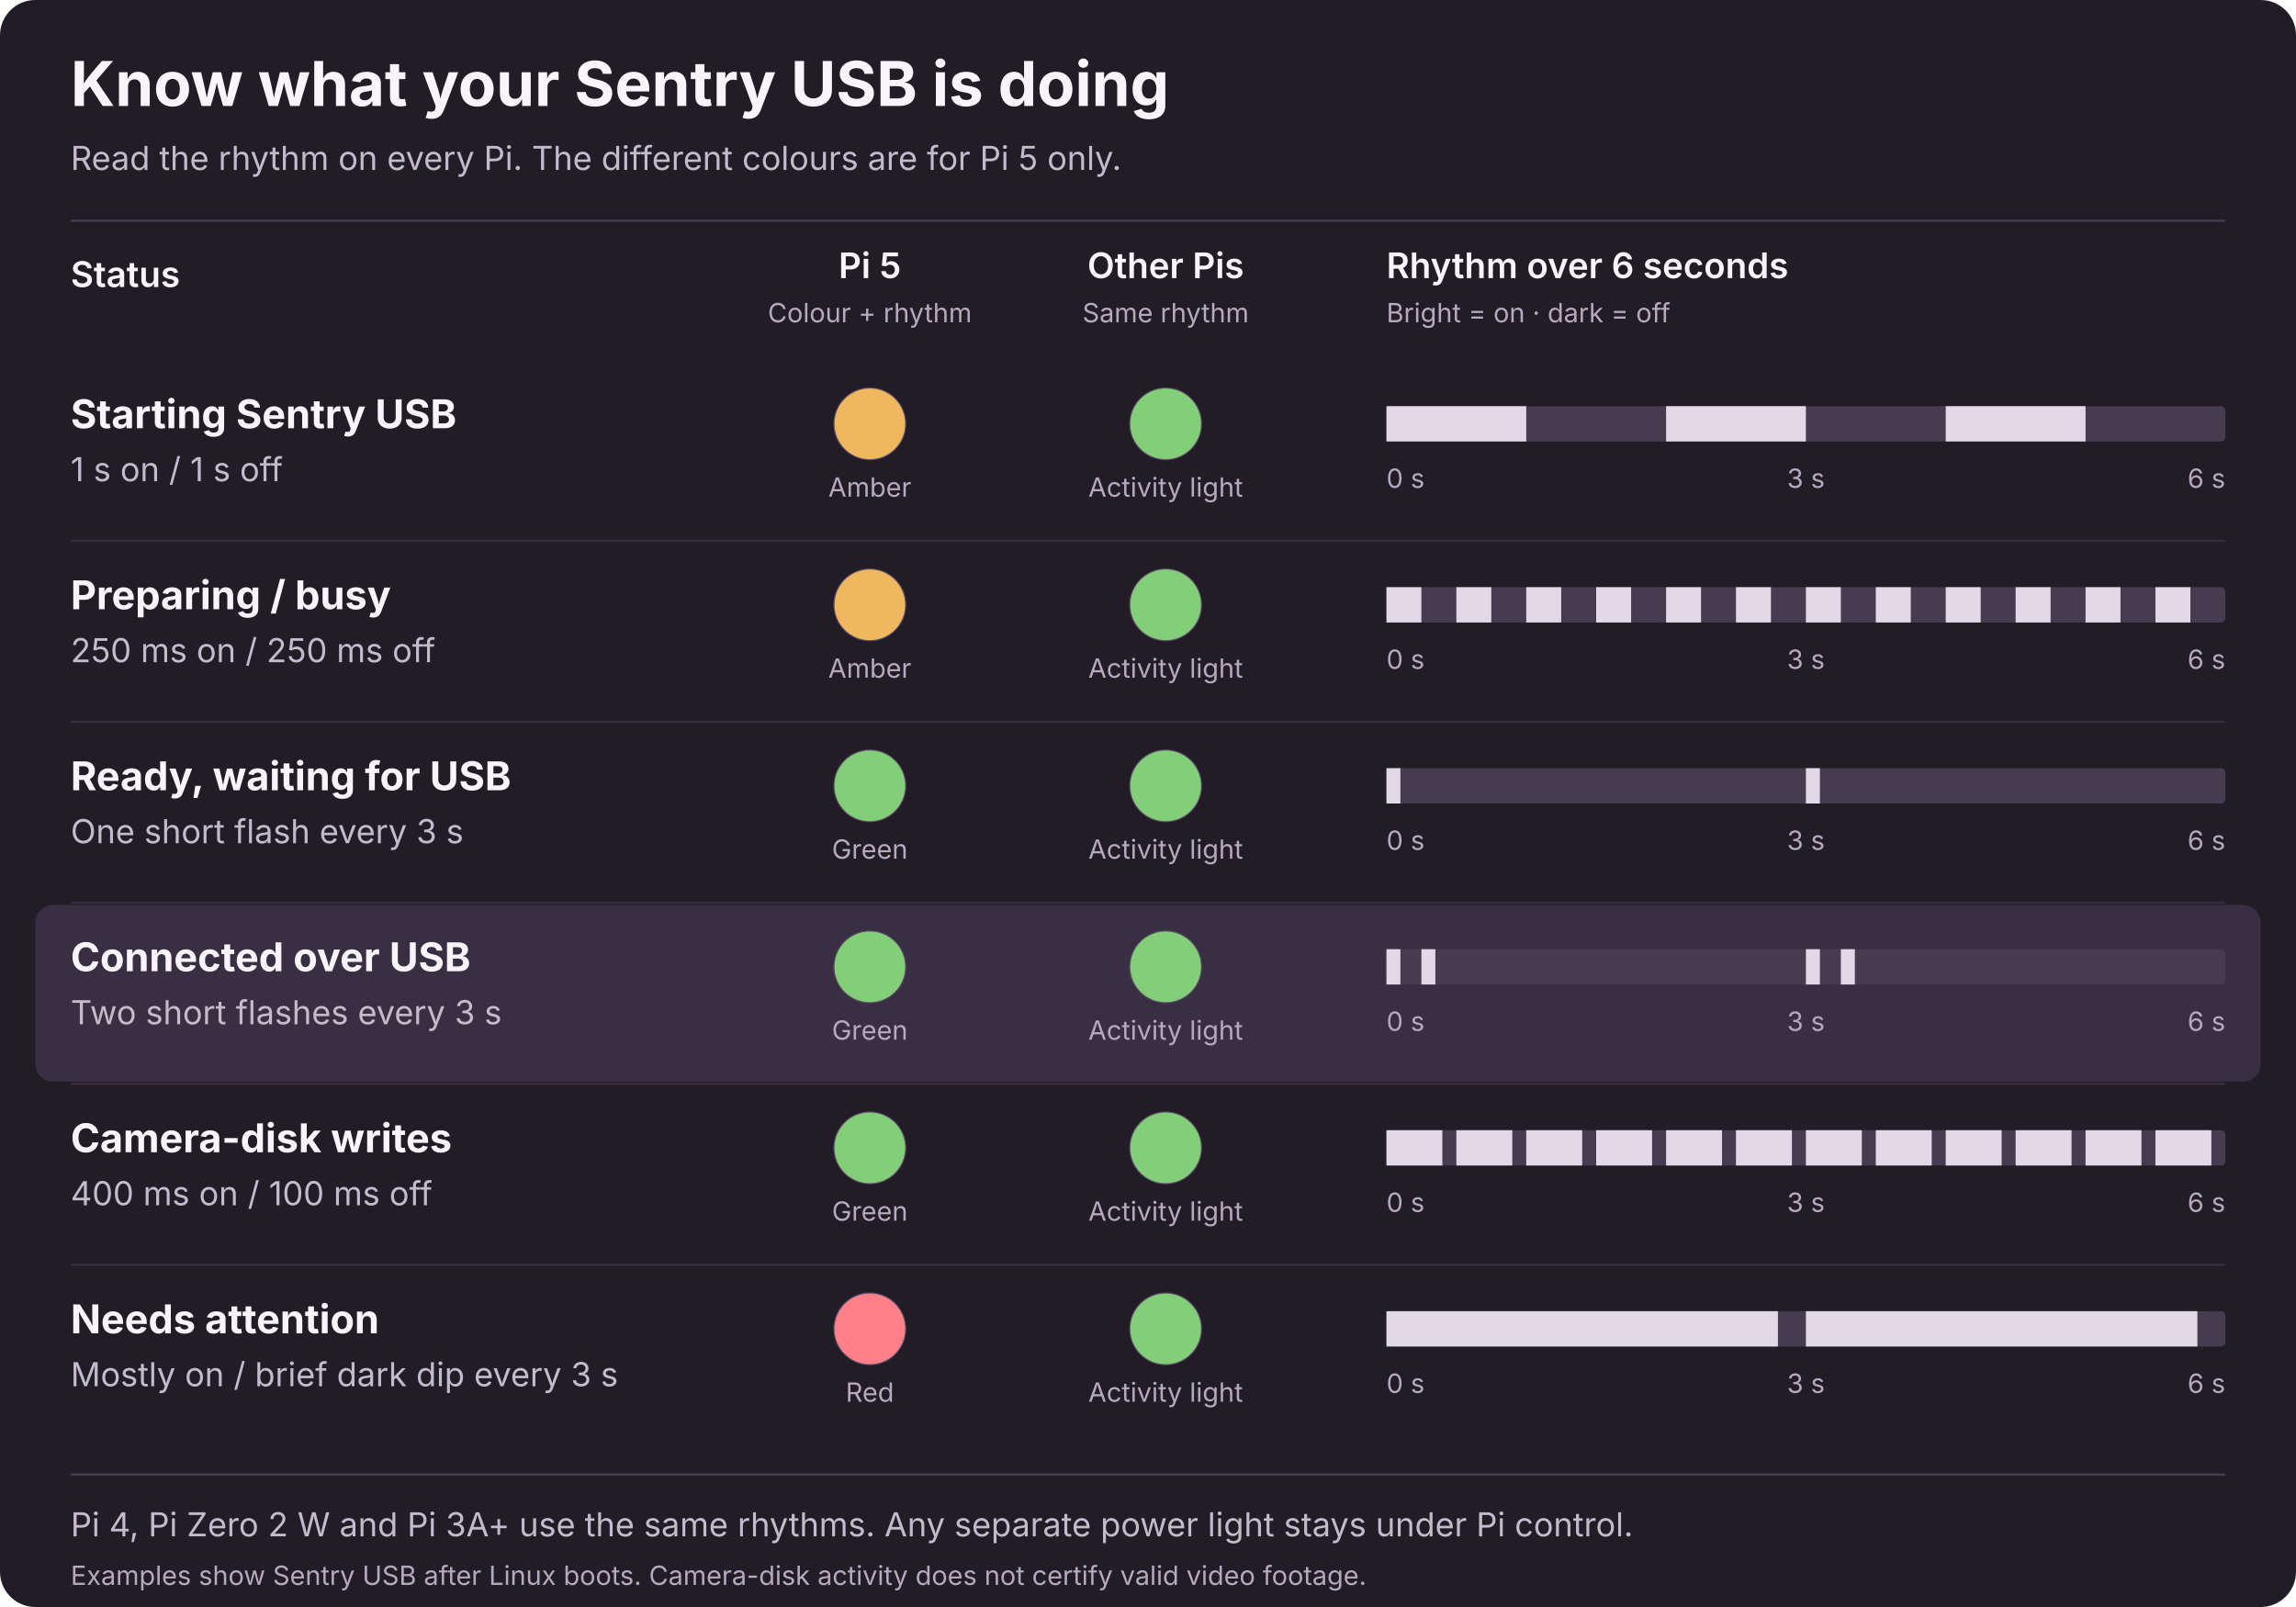
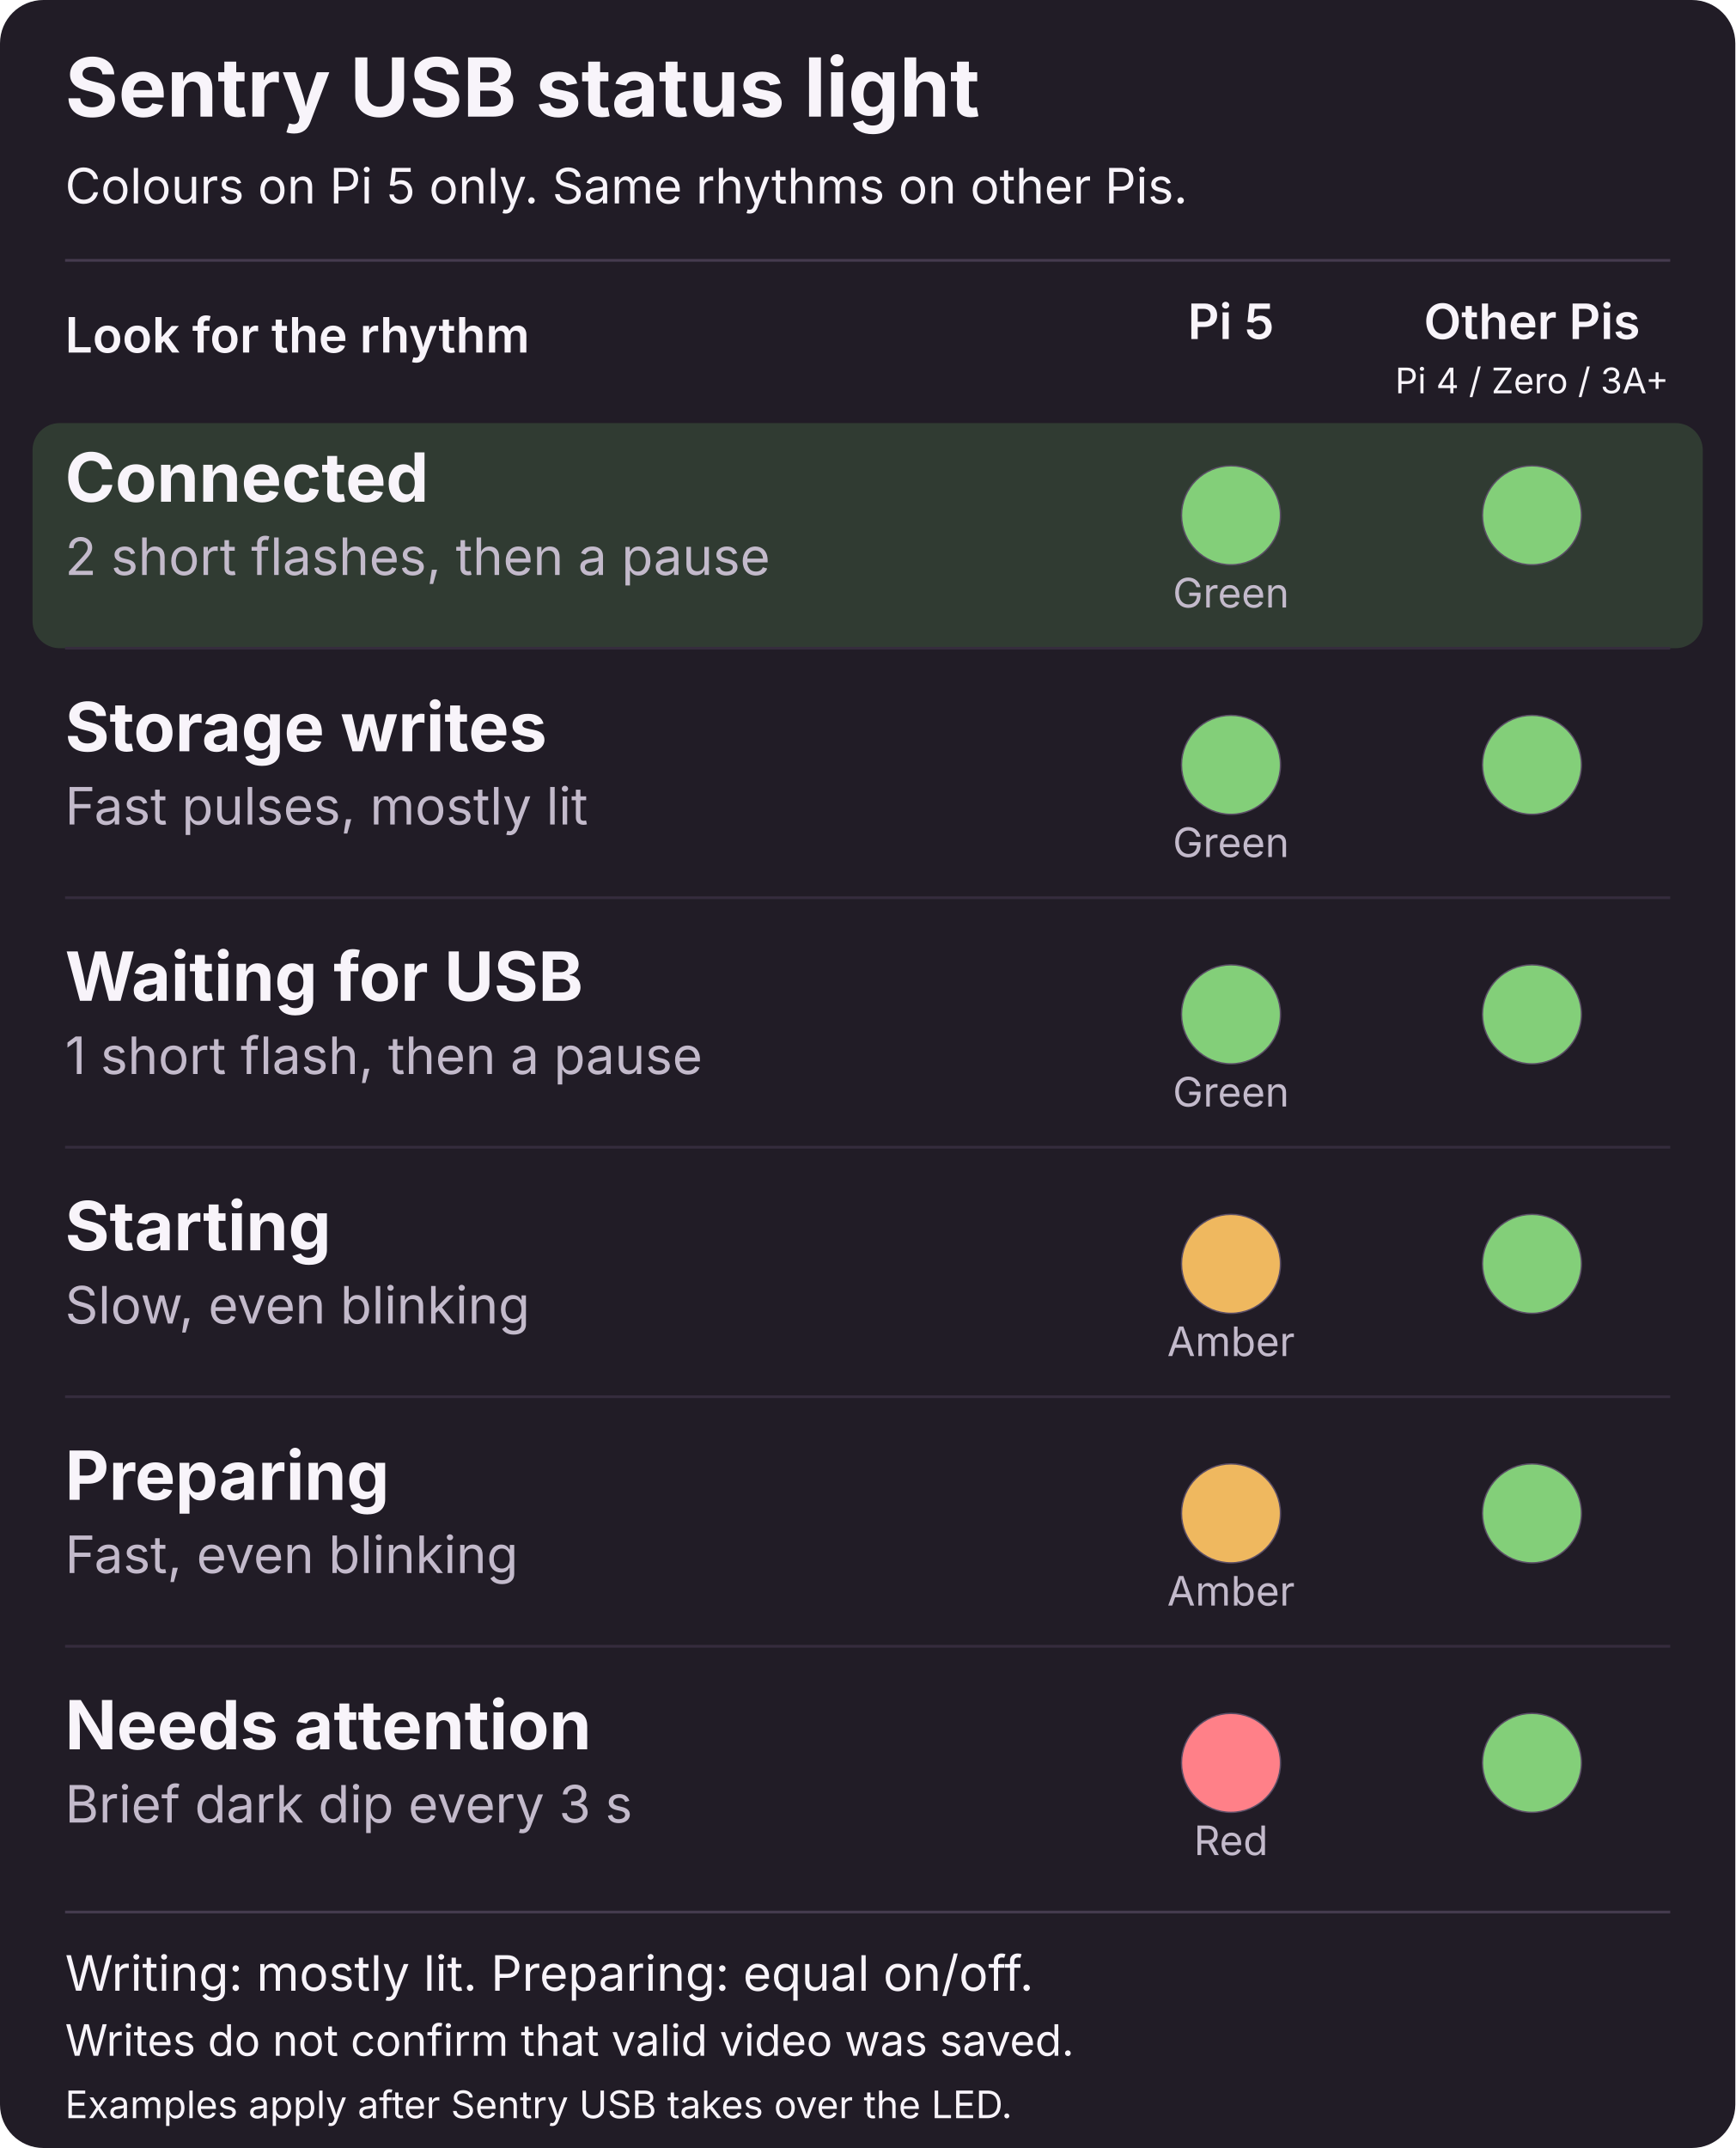
- <svg xmlns="http://www.w3.org/2000/svg" width="1040" height="728" viewBox="0 0 1040 728" role="img" aria-labelledby="title description">
+ <svg xmlns="http://www.w3.org/2000/svg" width="640" height="792" viewBox="0 0 640 792" role="img" aria-labelledby="title description">
  <style>
    text { font-family: -apple-system, BlinkMacSystemFont, "Segoe UI", sans-serif; fill: #f8f4fa; }
-     .secondary { fill: #c3bacb; font-size: 15px; }
-     .heading { font-size: 16px; font-weight: 600; }
-     .state { font-size: 18px; font-weight: 650; }
-     .tick { fill: #b5aabd; font-size: 12px; }
+     .secondary { fill: #c3bacb; font-size: 19px; }
+     .state { font-size: 25px; font-weight: 650; }
+     .colour { fill: #c3bacb; font-size: 15px; }
    .led { animation-timing-function: steps(1, end); animation-iteration-count: infinite; }
    .starting { animation-name: half; animation-duration: 2s; }
    .preparing { animation-name: half; animation-duration: .5s; }
    .waiting { animation-name: single; animation-duration: 3s; }
    .connected { animation-name: double; animation-duration: 3s; }
    .writing { animation-name: write; animation-duration: .5s; }
    .attention { animation-name: attention; animation-duration: 3s; }
    @keyframes half { 0% { opacity: 1; } 50%, 100% { opacity: 0; } }
    @keyframes single { 0% { opacity: 1; } 3.333%, 100% { opacity: 0; } }
    @keyframes double { 0%, 8.333% { opacity: 1; } 3.333%, 11.667%, 100% { opacity: 0; } }
    @keyframes write { 0% { opacity: 1; } 80%, 100% { opacity: 0; } }
    @keyframes attention { 0% { opacity: 1; } 93.333%, 100% { opacity: 0; } }
    @media (prefers-reduced-motion: reduce) { .led { animation: none; opacity: 1; } }
  </style>
-   <rect width="1040" height="728" rx="16" fill="#211c26" />
-   <text x="32" y="48" font-size="28" font-weight="700">Know what your Sentry USB is doing</text>
-   <text x="32" y="77" class="secondary">Read the rhythm on every Pi. The different colours are for Pi 5 only.</text>
-   <path d="M32 100H1008" stroke="#453b4e" />
-   <text x="32" y="130" class="heading">Status</text>
-   <text x="394" y="126" class="heading" text-anchor="middle">Pi 5</text>
-   <text x="394" y="146" class="tick" text-anchor="middle">Colour + rhythm</text>
-   <text x="528" y="126" class="heading" text-anchor="middle">Other Pis</text>
-   <text x="528" y="146" class="tick" text-anchor="middle">Same rhythm</text>
-   <text x="628" y="126" class="heading">Rhythm over 6 seconds</text>
-   <text x="628" y="146" class="tick">Bright = on · dark = off</text>
+   <rect width="640" height="792" rx="16" fill="#211c26" />
+   <text x="24" y="43" font-size="30" font-weight="700">Sentry USB status light</text>
+   <text x="24" y="75" font-size="18" fill="#c3bacb">Colours on Pi 5 only. Same rhythms on other Pis.</text>
+   <path d="M24 96H616" stroke="#453b4e" />
+   <text x="24" y="130" font-size="18" font-weight="600">Look for the rhythm</text>
+   <text x="454" y="125" font-size="18" font-weight="600" text-anchor="middle">Pi 5</text>
+   <text x="565" y="125" font-size="18" font-weight="600" text-anchor="middle">Other Pis</text>
+   <text x="565" y="145" font-size="13" text-anchor="middle" fill="#c3bacb">Pi 4 / Zero / 3A+</text>
+   <g id="connected">
+     <rect x="12" y="156" width="616" height="83" rx="10" fill="#303b32" />
+     <text x="24" y="185" class="state">Connected</text>
+     <text x="24" y="212" class="secondary">2 short flashes, then a pause</text>
+     <circle cx="454" cy="190" r="18" fill="#463c4f" stroke="#5b4e66" />
+     <circle cx="454" cy="190" r="18" fill="#83cf79" class="led connected" />
+     <text x="454" y="224" class="colour" text-anchor="middle">Green</text>
+     <circle cx="565" cy="190" r="18" fill="#463c4f" stroke="#5b4e66" />
+     <circle cx="565" cy="190" r="18" fill="#83cf79" class="led connected" />
+   </g>
+   <path d="M24 239H616" stroke="#352c3d" />
+   <g id="writing">
+     <text x="24" y="277" class="state">Storage writes</text>
+     <text x="24" y="304" class="secondary">Fast pulses, mostly lit</text>
+     <circle cx="454" cy="282" r="18" fill="#463c4f" stroke="#5b4e66" />
+     <circle cx="454" cy="282" r="18" fill="#83cf79" class="led writing" />
+     <text x="454" y="316" class="colour" text-anchor="middle">Green</text>
+     <circle cx="565" cy="282" r="18" fill="#463c4f" stroke="#5b4e66" />
+     <circle cx="565" cy="282" r="18" fill="#83cf79" class="led writing" />
+   </g>
+   <path d="M24 331H616" stroke="#352c3d" />
+   <g id="waiting">
+     <text x="24" y="369" class="state">Waiting for USB</text>
+     <text x="24" y="396" class="secondary">1 short flash, then a pause</text>
+     <circle cx="454" cy="374" r="18" fill="#463c4f" stroke="#5b4e66" />
+     <circle cx="454" cy="374" r="18" fill="#83cf79" class="led waiting" />
+     <text x="454" y="408" class="colour" text-anchor="middle">Green</text>
+     <circle cx="565" cy="374" r="18" fill="#463c4f" stroke="#5b4e66" />
+     <circle cx="565" cy="374" r="18" fill="#83cf79" class="led waiting" />
+   </g>
+   <path d="M24 423H616" stroke="#352c3d" />
  <g id="starting">
-     <text x="32" y="194" class="state">Starting Sentry USB</text>
-     <text x="32" y="218" class="secondary">1 s on / 1 s off</text>
-     <circle cx="394" cy="192" r="16" fill="#463c4f" stroke="#5b4e66" />
-     <circle cx="394" cy="192" r="16" fill="#efb85f" class="led starting" />
-     <text x="394" y="225" class="tick" text-anchor="middle">Amber</text>
-     <circle cx="528" cy="192" r="16" fill="#463c4f" stroke="#5b4e66" />
-     <circle cx="528" cy="192" r="16" fill="#83cf79" class="led starting" />
-     <text x="528" y="225" class="tick" text-anchor="middle">Activity light</text>
-     <rect x="628" y="184" width="380" height="16" rx="2" fill="#463c4f" />
-     <rect x="628.000" y="184" width="63.333" height="16" fill="#e1d9e7" />
-     <rect x="754.667" y="184" width="63.333" height="16" fill="#e1d9e7" />
-     <rect x="881.333" y="184" width="63.333" height="16" fill="#e1d9e7" />
-     <text x="628" y="221" class="tick">0 s</text>
-     <text x="818" y="221" class="tick" text-anchor="middle">3 s</text>
-     <text x="1008" y="221" class="tick" text-anchor="end">6 s</text>
+     <text x="24" y="461" class="state">Starting</text>
+     <text x="24" y="488" class="secondary">Slow, even blinking</text>
+     <circle cx="454" cy="466" r="18" fill="#463c4f" stroke="#5b4e66" />
+     <circle cx="454" cy="466" r="18" fill="#efb85f" class="led starting" />
+     <text x="454" y="500" class="colour" text-anchor="middle">Amber</text>
+     <circle cx="565" cy="466" r="18" fill="#463c4f" stroke="#5b4e66" />
+     <circle cx="565" cy="466" r="18" fill="#83cf79" class="led starting" />
  </g>
-   <path d="M32 245H1008" stroke="#352c3d" />
+   <path d="M24 515H616" stroke="#352c3d" />
  <g id="preparing">
-     <text x="32" y="276" class="state">Preparing / busy</text>
-     <text x="32" y="300" class="secondary">250 ms on / 250 ms off</text>
-     <circle cx="394" cy="274" r="16" fill="#463c4f" stroke="#5b4e66" />
-     <circle cx="394" cy="274" r="16" fill="#efb85f" class="led preparing" />
-     <text x="394" y="307" class="tick" text-anchor="middle">Amber</text>
-     <circle cx="528" cy="274" r="16" fill="#463c4f" stroke="#5b4e66" />
-     <circle cx="528" cy="274" r="16" fill="#83cf79" class="led preparing" />
-     <text x="528" y="307" class="tick" text-anchor="middle">Activity light</text>
-     <rect x="628" y="266" width="380" height="16" rx="2" fill="#463c4f" />
-     <rect x="628.000" y="266" width="15.833" height="16" fill="#e1d9e7" />
-     <rect x="659.667" y="266" width="15.833" height="16" fill="#e1d9e7" />
-     <rect x="691.333" y="266" width="15.833" height="16" fill="#e1d9e7" />
-     <rect x="723.000" y="266" width="15.833" height="16" fill="#e1d9e7" />
-     <rect x="754.667" y="266" width="15.833" height="16" fill="#e1d9e7" />
-     <rect x="786.333" y="266" width="15.833" height="16" fill="#e1d9e7" />
-     <rect x="818.000" y="266" width="15.833" height="16" fill="#e1d9e7" />
-     <rect x="849.667" y="266" width="15.833" height="16" fill="#e1d9e7" />
-     <rect x="881.333" y="266" width="15.833" height="16" fill="#e1d9e7" />
-     <rect x="913.000" y="266" width="15.833" height="16" fill="#e1d9e7" />
-     <rect x="944.667" y="266" width="15.833" height="16" fill="#e1d9e7" />
-     <rect x="976.333" y="266" width="15.833" height="16" fill="#e1d9e7" />
-     <text x="628" y="303" class="tick">0 s</text>
-     <text x="818" y="303" class="tick" text-anchor="middle">3 s</text>
-     <text x="1008" y="303" class="tick" text-anchor="end">6 s</text>
+     <text x="24" y="553" class="state">Preparing</text>
+     <text x="24" y="580" class="secondary">Fast, even blinking</text>
+     <circle cx="454" cy="558" r="18" fill="#463c4f" stroke="#5b4e66" />
+     <circle cx="454" cy="558" r="18" fill="#efb85f" class="led preparing" />
+     <text x="454" y="592" class="colour" text-anchor="middle">Amber</text>
+     <circle cx="565" cy="558" r="18" fill="#463c4f" stroke="#5b4e66" />
+     <circle cx="565" cy="558" r="18" fill="#83cf79" class="led preparing" />
  </g>
-   <path d="M32 327H1008" stroke="#352c3d" />
-   <g id="waiting">
-     <text x="32" y="358" class="state">Ready, waiting for USB</text>
-     <text x="32" y="382" class="secondary">One short flash every 3 s</text>
-     <circle cx="394" cy="356" r="16" fill="#463c4f" stroke="#5b4e66" />
-     <circle cx="394" cy="356" r="16" fill="#83cf79" class="led waiting" />
-     <text x="394" y="389" class="tick" text-anchor="middle">Green</text>
-     <circle cx="528" cy="356" r="16" fill="#463c4f" stroke="#5b4e66" />
-     <circle cx="528" cy="356" r="16" fill="#83cf79" class="led waiting" />
-     <text x="528" y="389" class="tick" text-anchor="middle">Activity light</text>
-     <rect x="628" y="348" width="380" height="16" rx="2" fill="#463c4f" />
-     <rect x="628.000" y="348" width="6.333" height="16" fill="#e1d9e7" />
-     <rect x="818.000" y="348" width="6.333" height="16" fill="#e1d9e7" />
-     <text x="628" y="385" class="tick">0 s</text>
-     <text x="818" y="385" class="tick" text-anchor="middle">3 s</text>
-     <text x="1008" y="385" class="tick" text-anchor="end">6 s</text>
+   <path d="M24 607H616" stroke="#352c3d" />
+   <g id="attention">
+     <text x="24" y="645" class="state">Needs attention</text>
+     <text x="24" y="672" class="secondary">Brief dark dip every 3 s</text>
+     <circle cx="454" cy="650" r="18" fill="#463c4f" stroke="#5b4e66" />
+     <circle cx="454" cy="650" r="18" fill="#ff8088" class="led attention" />
+     <text x="454" y="684" class="colour" text-anchor="middle">Red</text>
+     <circle cx="565" cy="650" r="18" fill="#463c4f" stroke="#5b4e66" />
+     <circle cx="565" cy="650" r="18" fill="#83cf79" class="led attention" />
  </g>
-   <path d="M32 409H1008" stroke="#352c3d" />
-   <rect x="16" y="410" width="1008" height="80" rx="8" fill="#392f43" />
-   <g id="connected">
-     <text x="32" y="440" class="state">Connected over USB</text>
-     <text x="32" y="464" class="secondary">Two short flashes every 3 s</text>
-     <circle cx="394" cy="438" r="16" fill="#463c4f" stroke="#5b4e66" />
-     <circle cx="394" cy="438" r="16" fill="#83cf79" class="led connected" />
-     <text x="394" y="471" class="tick" text-anchor="middle">Green</text>
-     <circle cx="528" cy="438" r="16" fill="#463c4f" stroke="#5b4e66" />
-     <circle cx="528" cy="438" r="16" fill="#83cf79" class="led connected" />
-     <text x="528" y="471" class="tick" text-anchor="middle">Activity light</text>
-     <rect x="628" y="430" width="380" height="16" rx="2" fill="#463c4f" />
-     <rect x="628.000" y="430" width="6.333" height="16" fill="#e1d9e7" />
-     <rect x="643.833" y="430" width="6.333" height="16" fill="#e1d9e7" />
-     <rect x="818.000" y="430" width="6.333" height="16" fill="#e1d9e7" />
-     <rect x="833.833" y="430" width="6.333" height="16" fill="#e1d9e7" />
-     <text x="628" y="467" class="tick">0 s</text>
-     <text x="818" y="467" class="tick" text-anchor="middle">3 s</text>
-     <text x="1008" y="467" class="tick" text-anchor="end">6 s</text>
-   </g>
-   <path d="M32 491H1008" stroke="#352c3d" />
-   <g id="writing">
-     <text x="32" y="522" class="state">Camera-disk writes</text>
-     <text x="32" y="546" class="secondary">400 ms on / 100 ms off</text>
-     <circle cx="394" cy="520" r="16" fill="#463c4f" stroke="#5b4e66" />
-     <circle cx="394" cy="520" r="16" fill="#83cf79" class="led writing" />
-     <text x="394" y="553" class="tick" text-anchor="middle">Green</text>
-     <circle cx="528" cy="520" r="16" fill="#463c4f" stroke="#5b4e66" />
-     <circle cx="528" cy="520" r="16" fill="#83cf79" class="led writing" />
-     <text x="528" y="553" class="tick" text-anchor="middle">Activity light</text>
-     <rect x="628" y="512" width="380" height="16" rx="2" fill="#463c4f" />
-     <rect x="628.000" y="512" width="25.333" height="16" fill="#e1d9e7" />
-     <rect x="659.667" y="512" width="25.333" height="16" fill="#e1d9e7" />
-     <rect x="691.333" y="512" width="25.333" height="16" fill="#e1d9e7" />
-     <rect x="723.000" y="512" width="25.333" height="16" fill="#e1d9e7" />
-     <rect x="754.667" y="512" width="25.333" height="16" fill="#e1d9e7" />
-     <rect x="786.333" y="512" width="25.333" height="16" fill="#e1d9e7" />
-     <rect x="818.000" y="512" width="25.333" height="16" fill="#e1d9e7" />
-     <rect x="849.667" y="512" width="25.333" height="16" fill="#e1d9e7" />
-     <rect x="881.333" y="512" width="25.333" height="16" fill="#e1d9e7" />
-     <rect x="913.000" y="512" width="25.333" height="16" fill="#e1d9e7" />
-     <rect x="944.667" y="512" width="25.333" height="16" fill="#e1d9e7" />
-     <rect x="976.333" y="512" width="25.333" height="16" fill="#e1d9e7" />
-     <text x="628" y="549" class="tick">0 s</text>
-     <text x="818" y="549" class="tick" text-anchor="middle">3 s</text>
-     <text x="1008" y="549" class="tick" text-anchor="end">6 s</text>
-   </g>
-   <path d="M32 573H1008" stroke="#352c3d" />
-   <g id="attention">
-     <text x="32" y="604" class="state">Needs attention</text>
-     <text x="32" y="628" class="secondary">Mostly on / brief dark dip every 3 s</text>
-     <circle cx="394" cy="602" r="16" fill="#463c4f" stroke="#5b4e66" />
-     <circle cx="394" cy="602" r="16" fill="#ff8088" class="led attention" />
-     <text x="394" y="635" class="tick" text-anchor="middle">Red</text>
-     <circle cx="528" cy="602" r="16" fill="#463c4f" stroke="#5b4e66" />
-     <circle cx="528" cy="602" r="16" fill="#83cf79" class="led attention" />
-     <text x="528" y="635" class="tick" text-anchor="middle">Activity light</text>
-     <rect x="628" y="594" width="380" height="16" rx="2" fill="#463c4f" />
-     <rect x="628.000" y="594" width="177.333" height="16" fill="#e1d9e7" />
-     <rect x="818.000" y="594" width="177.333" height="16" fill="#e1d9e7" />
-     <text x="628" y="631" class="tick">0 s</text>
-     <text x="818" y="631" class="tick" text-anchor="middle">3 s</text>
-     <text x="1008" y="631" class="tick" text-anchor="end">6 s</text>
-   </g>
-   <path d="M32 668H1008" stroke="#453b4e" />
-   <text x="32" y="696" class="secondary">Pi 4, Pi Zero 2 W and Pi 3A+ use the same rhythms. Any separate power light stays under Pi control.</text>
-   <text x="32" y="718" class="tick">Examples show Sentry USB after Linux boots. Camera-disk activity does not certify valid video footage.</text>
+   <path d="M24 705H616" stroke="#453b4e" />
+   <text x="24" y="734" font-size="18">Writing: mostly lit. Preparing: equal on/off.</text>
+   <text x="24" y="758" font-size="16" fill="#c3bacb">Writes do not confirm that valid video was saved.</text>
+   <text x="24" y="781" font-size="14" fill="#c3bacb">Examples apply after Sentry USB takes over the LED.</text>
</svg>
